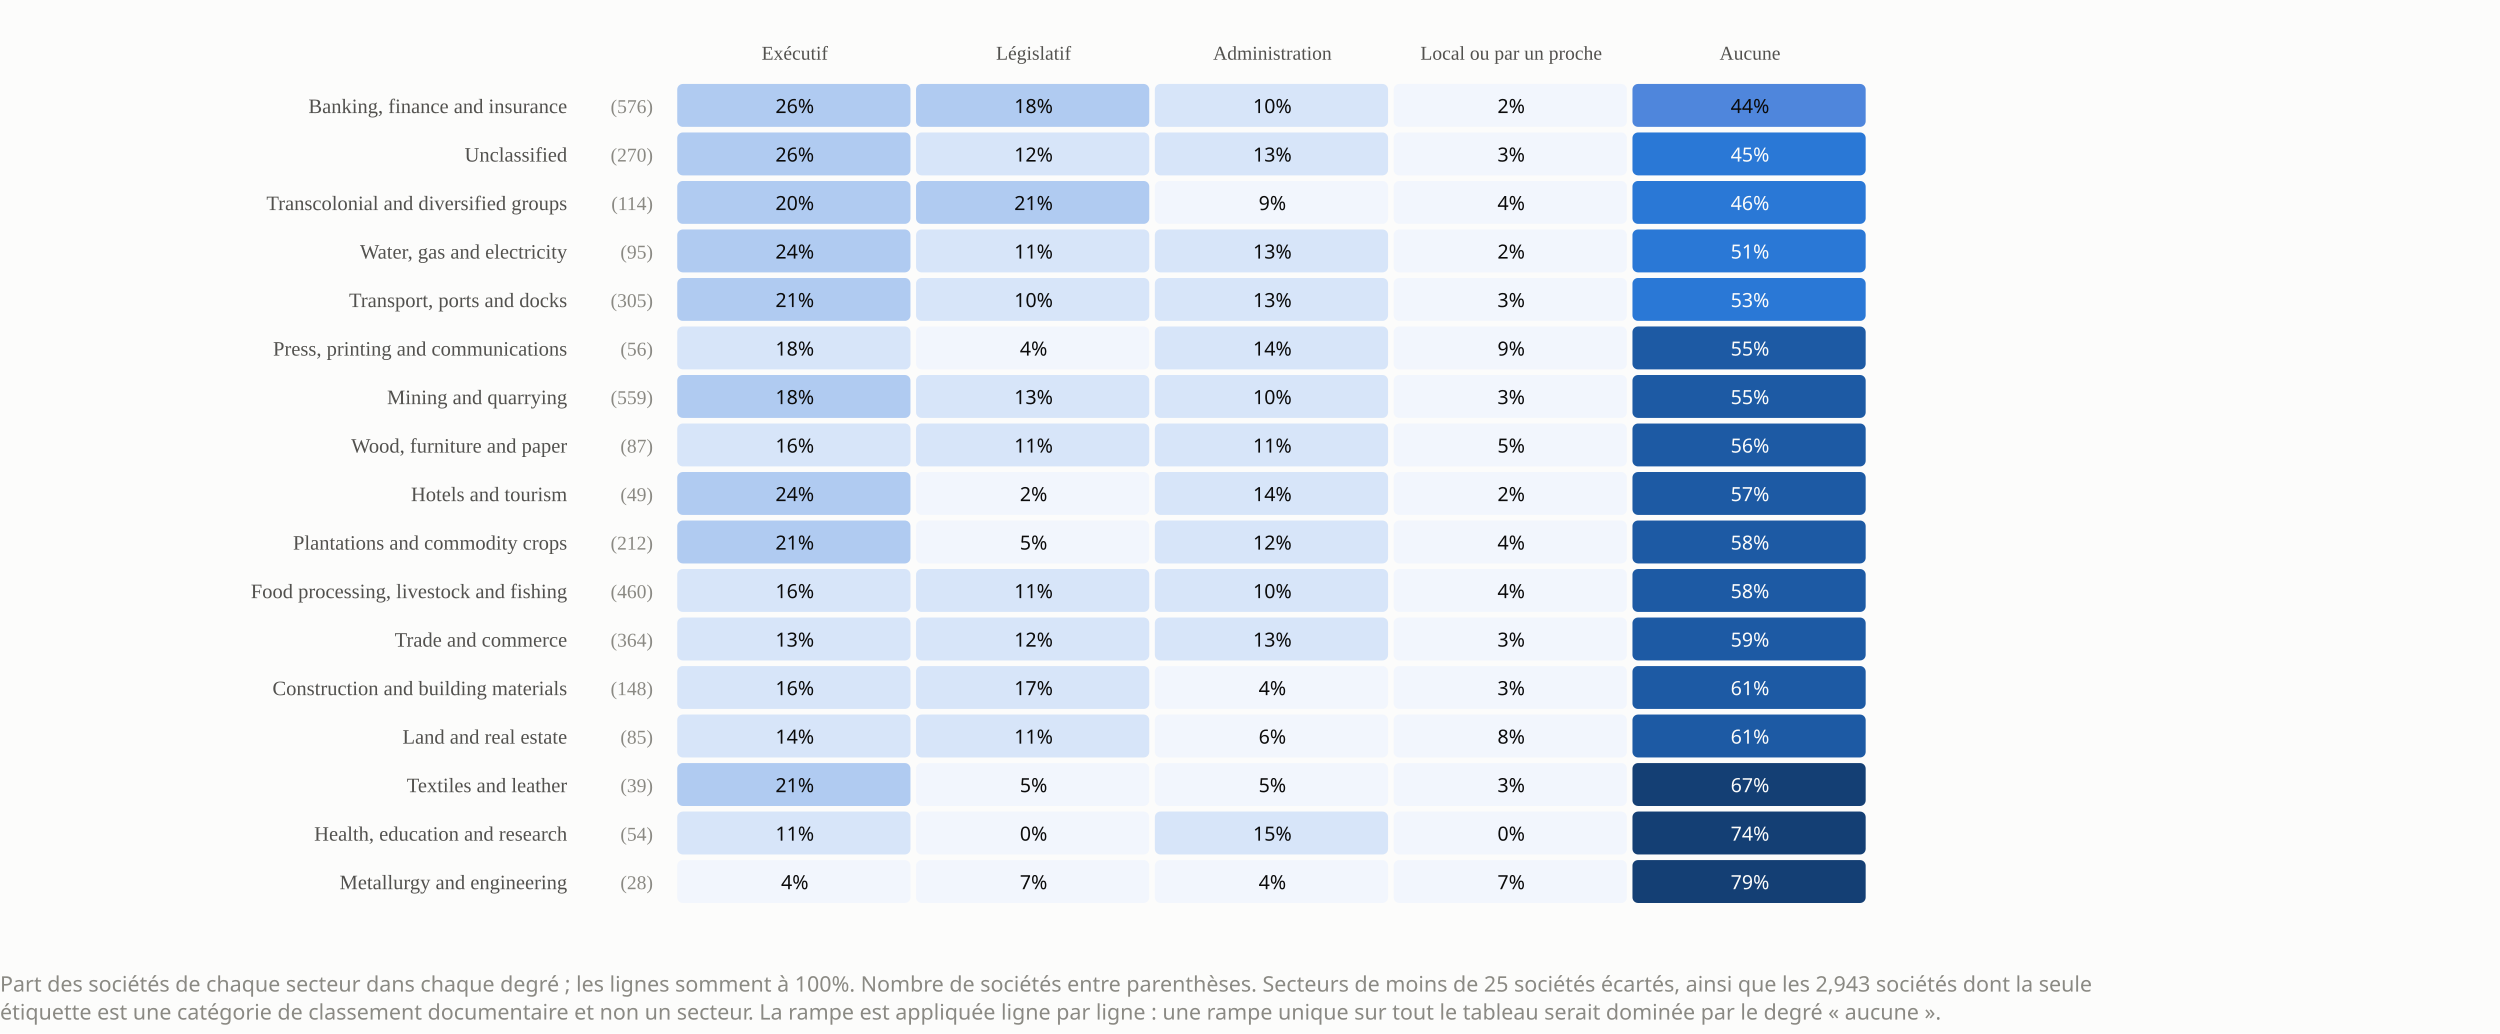
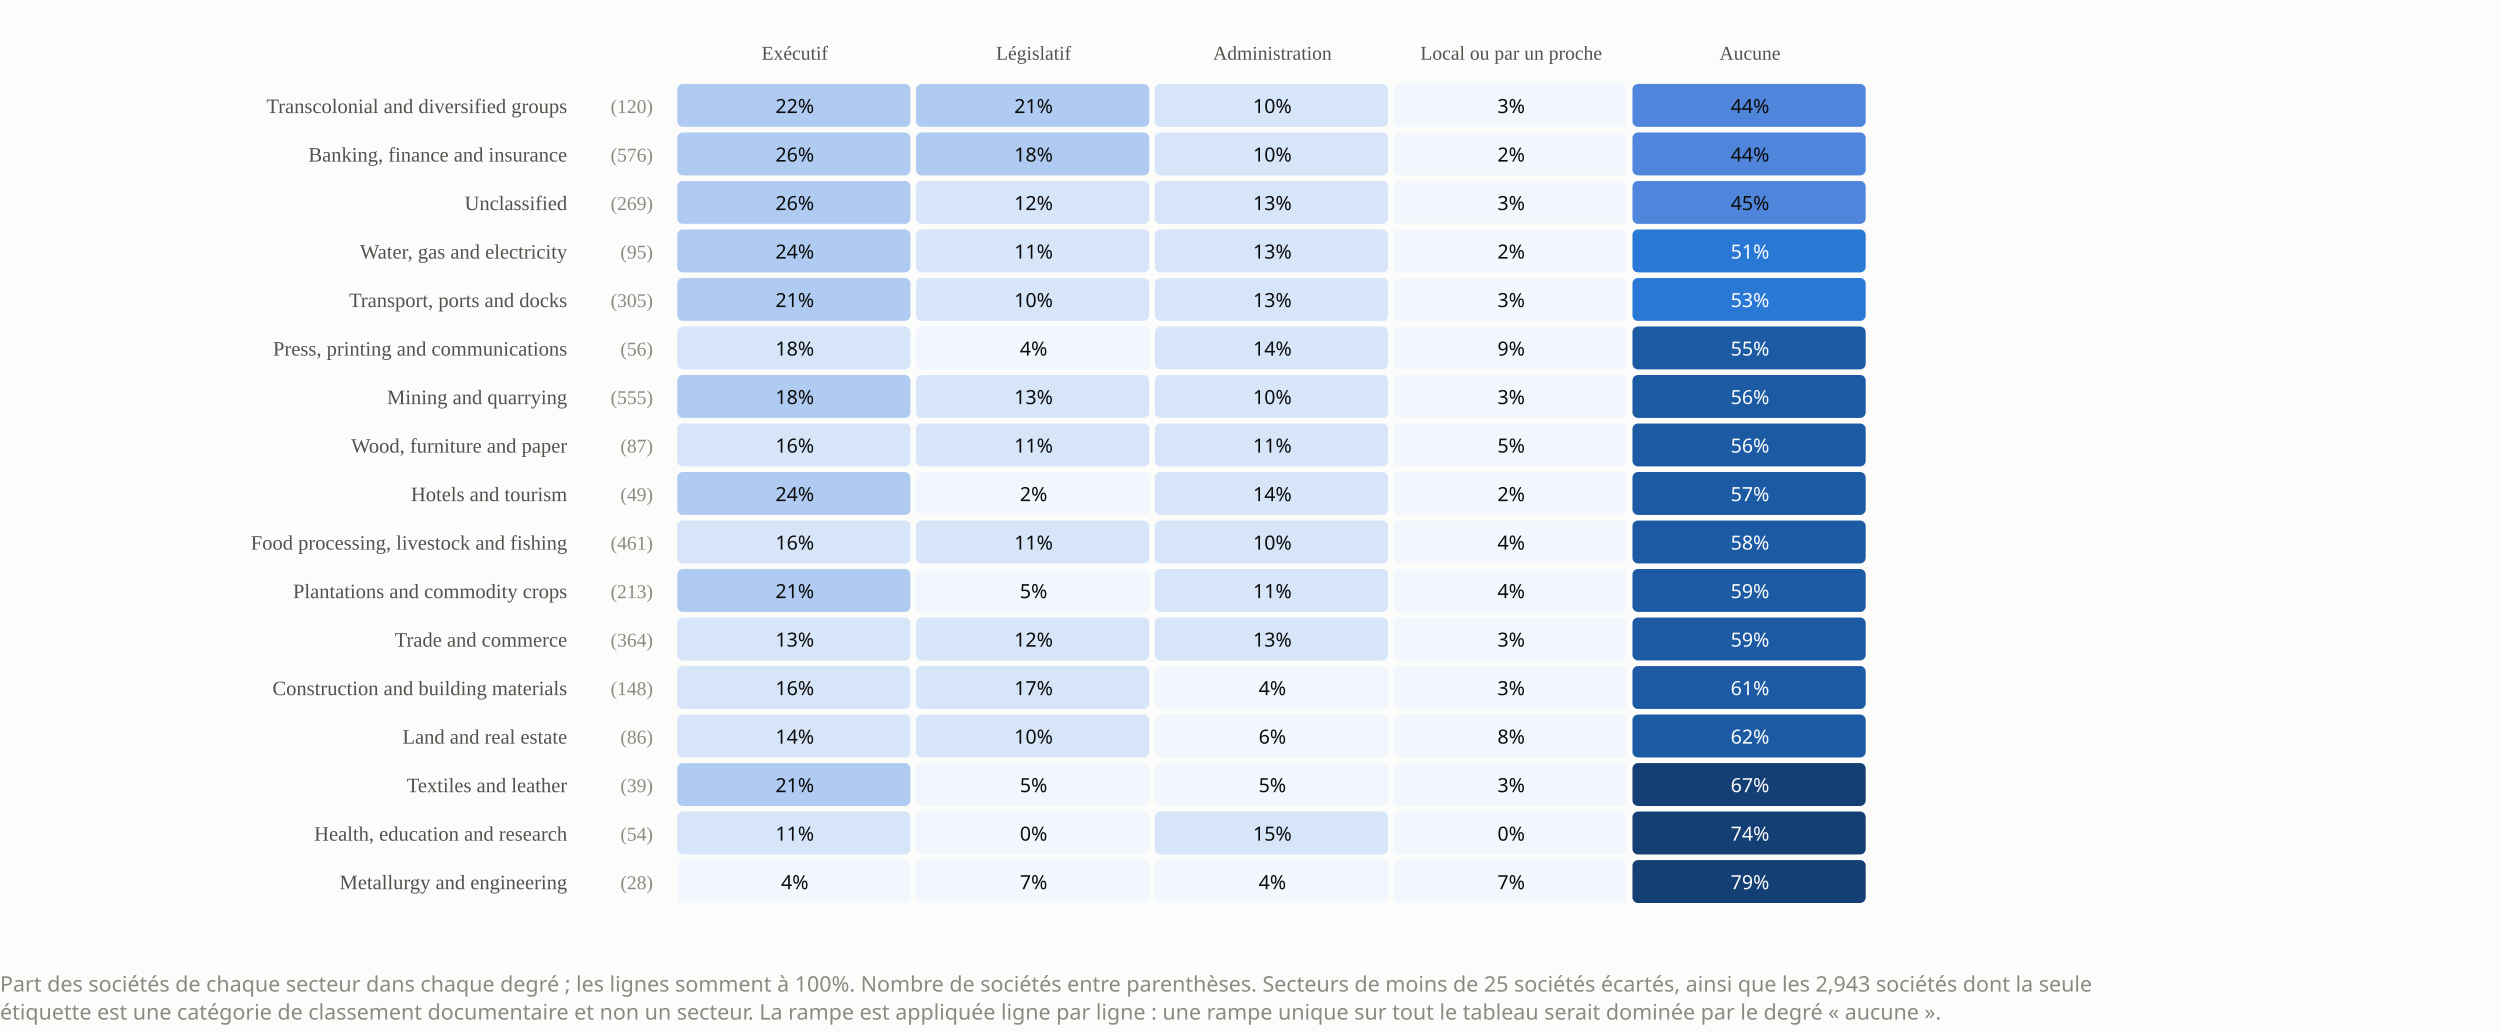
<svg xmlns="http://www.w3.org/2000/svg" viewBox="0 0 1340 554" width="1340" height="554" role="img" aria-label="fig. 45 — Connexion politique × secteur">
  <rect width="1340" height="554" fill="#fcfcfb" />
  <text x="426.0" y="32.0" text-anchor="middle" font-size="10.5" fill="#52514e">Exécutif</text>
  <text x="554.0" y="32.0" text-anchor="middle" font-size="10.5" fill="#52514e">Législatif</text>
  <text x="682.0" y="32.0" text-anchor="middle" font-size="10.5" fill="#52514e">Administration</text>
  <text x="810.0" y="32.0" text-anchor="middle" font-size="10.5" fill="#52514e">Local ou par un proche</text>
  <text x="938.0" y="32.0" text-anchor="middle" font-size="10.5" fill="#52514e">Aucune</text>
-   <text x="304.0" y="60.6" text-anchor="end" font-size="11.0" fill="#52514e">Banking, finance and insurance</text>
-   <text x="350.0" y="60.6" text-anchor="end" font-size="10.5" fill="#8a8983">(576)</text>
+   <text x="304.0" y="60.6" text-anchor="end" font-size="11.0" fill="#52514e">Transcolonial and diversified groups</text>
+   <text x="350.0" y="60.6" text-anchor="end" font-size="10.5" fill="#8a8983">(120)</text>
  <g class="mk">
    <rect x="363.0" y="45.0" width="125.0" height="23.0" rx="3" fill="#b0cbf1" />
  </g>
-   <text x="426.0" y="60.6" text-anchor="middle" font-size="10.5" font-family="ui-sans-serif,system-ui,sans-serif" fill="#0b0b0b">26%</text>
+   <text x="426.0" y="60.6" text-anchor="middle" font-size="10.5" font-family="ui-sans-serif,system-ui,sans-serif" fill="#0b0b0b">22%</text>
  <g class="mk">
    <rect x="491.0" y="45.0" width="125.0" height="23.0" rx="3" fill="#b0cbf1" />
  </g>
-   <text x="554.0" y="60.6" text-anchor="middle" font-size="10.5" font-family="ui-sans-serif,system-ui,sans-serif" fill="#0b0b0b">18%</text>
+   <text x="554.0" y="60.6" text-anchor="middle" font-size="10.5" font-family="ui-sans-serif,system-ui,sans-serif" fill="#0b0b0b">21%</text>
  <g class="mk">
    <rect x="619.0" y="45.0" width="125.0" height="23.0" rx="3" fill="#d7e5f9" />
  </g>
  <text x="682.0" y="60.6" text-anchor="middle" font-size="10.5" font-family="ui-sans-serif,system-ui,sans-serif" fill="#0b0b0b">10%</text>
  <g class="mk">
    <rect x="747.0" y="45.0" width="125.0" height="23.0" rx="3" fill="#f2f6fd" />
  </g>
-   <text x="810.0" y="60.6" text-anchor="middle" font-size="10.5" font-family="ui-sans-serif,system-ui,sans-serif" fill="#0b0b0b">2%</text>
+   <text x="810.0" y="60.6" text-anchor="middle" font-size="10.5" font-family="ui-sans-serif,system-ui,sans-serif" fill="#0b0b0b">3%</text>
  <g class="mk">
    <rect x="875.0" y="45.0" width="125.0" height="23.0" rx="3" fill="#4f86dc" />
  </g>
  <text x="938.0" y="60.6" text-anchor="middle" font-size="10.5" font-family="ui-sans-serif,system-ui,sans-serif" fill="#0b0b0b">44%</text>
-   <text x="304.0" y="86.6" text-anchor="end" font-size="11.0" fill="#52514e">Unclassified</text>
-   <text x="350.0" y="86.6" text-anchor="end" font-size="10.5" fill="#8a8983">(270)</text>
+   <text x="304.0" y="86.6" text-anchor="end" font-size="11.0" fill="#52514e">Banking, finance and insurance</text>
+   <text x="350.0" y="86.6" text-anchor="end" font-size="10.5" fill="#8a8983">(576)</text>
  <g class="mk">
    <rect x="363.0" y="71.0" width="125.0" height="23.0" rx="3" fill="#b0cbf1" />
  </g>
  <text x="426.0" y="86.6" text-anchor="middle" font-size="10.5" font-family="ui-sans-serif,system-ui,sans-serif" fill="#0b0b0b">26%</text>
  <g class="mk">
-     <rect x="491.0" y="71.0" width="125.0" height="23.0" rx="3" fill="#d7e5f9" />
-   </g>
-   <text x="554.0" y="86.6" text-anchor="middle" font-size="10.5" font-family="ui-sans-serif,system-ui,sans-serif" fill="#0b0b0b">12%</text>
+     <rect x="491.0" y="71.0" width="125.0" height="23.0" rx="3" fill="#b0cbf1" />
+   </g>
+   <text x="554.0" y="86.6" text-anchor="middle" font-size="10.5" font-family="ui-sans-serif,system-ui,sans-serif" fill="#0b0b0b">18%</text>
  <g class="mk">
    <rect x="619.0" y="71.0" width="125.0" height="23.0" rx="3" fill="#d7e5f9" />
  </g>
-   <text x="682.0" y="86.6" text-anchor="middle" font-size="10.5" font-family="ui-sans-serif,system-ui,sans-serif" fill="#0b0b0b">13%</text>
+   <text x="682.0" y="86.6" text-anchor="middle" font-size="10.5" font-family="ui-sans-serif,system-ui,sans-serif" fill="#0b0b0b">10%</text>
  <g class="mk">
    <rect x="747.0" y="71.0" width="125.0" height="23.0" rx="3" fill="#f2f6fd" />
  </g>
-   <text x="810.0" y="86.6" text-anchor="middle" font-size="10.5" font-family="ui-sans-serif,system-ui,sans-serif" fill="#0b0b0b">3%</text>
-   <g class="mk">
-     <rect x="875.0" y="71.0" width="125.0" height="23.0" rx="3" fill="#2a78d6" />
-   </g>
-   <text x="938.0" y="86.6" text-anchor="middle" font-size="10.5" font-family="ui-sans-serif,system-ui,sans-serif" fill="#fcfcfb">45%</text>
-   <text x="304.0" y="112.6" text-anchor="end" font-size="11.0" fill="#52514e">Transcolonial and diversified groups</text>
-   <text x="350.0" y="112.6" text-anchor="end" font-size="10.5" fill="#8a8983">(114)</text>
+   <text x="810.0" y="86.6" text-anchor="middle" font-size="10.5" font-family="ui-sans-serif,system-ui,sans-serif" fill="#0b0b0b">2%</text>
+   <g class="mk">
+     <rect x="875.0" y="71.0" width="125.0" height="23.0" rx="3" fill="#4f86dc" />
+   </g>
+   <text x="938.0" y="86.6" text-anchor="middle" font-size="10.5" font-family="ui-sans-serif,system-ui,sans-serif" fill="#0b0b0b">44%</text>
+   <text x="304.0" y="112.6" text-anchor="end" font-size="11.0" fill="#52514e">Unclassified</text>
+   <text x="350.0" y="112.6" text-anchor="end" font-size="10.5" fill="#8a8983">(269)</text>
  <g class="mk">
    <rect x="363.0" y="97.0" width="125.0" height="23.0" rx="3" fill="#b0cbf1" />
  </g>
-   <text x="426.0" y="112.6" text-anchor="middle" font-size="10.5" font-family="ui-sans-serif,system-ui,sans-serif" fill="#0b0b0b">20%</text>
-   <g class="mk">
-     <rect x="491.0" y="97.0" width="125.0" height="23.0" rx="3" fill="#b0cbf1" />
-   </g>
-   <text x="554.0" y="112.6" text-anchor="middle" font-size="10.5" font-family="ui-sans-serif,system-ui,sans-serif" fill="#0b0b0b">21%</text>
-   <g class="mk">
-     <rect x="619.0" y="97.0" width="125.0" height="23.0" rx="3" fill="#f2f6fd" />
-   </g>
-   <text x="682.0" y="112.6" text-anchor="middle" font-size="10.5" font-family="ui-sans-serif,system-ui,sans-serif" fill="#0b0b0b">9%</text>
+   <text x="426.0" y="112.6" text-anchor="middle" font-size="10.5" font-family="ui-sans-serif,system-ui,sans-serif" fill="#0b0b0b">26%</text>
+   <g class="mk">
+     <rect x="491.0" y="97.0" width="125.0" height="23.0" rx="3" fill="#d7e5f9" />
+   </g>
+   <text x="554.0" y="112.6" text-anchor="middle" font-size="10.5" font-family="ui-sans-serif,system-ui,sans-serif" fill="#0b0b0b">12%</text>
+   <g class="mk">
+     <rect x="619.0" y="97.0" width="125.0" height="23.0" rx="3" fill="#d7e5f9" />
+   </g>
+   <text x="682.0" y="112.6" text-anchor="middle" font-size="10.5" font-family="ui-sans-serif,system-ui,sans-serif" fill="#0b0b0b">13%</text>
  <g class="mk">
    <rect x="747.0" y="97.0" width="125.0" height="23.0" rx="3" fill="#f2f6fd" />
  </g>
-   <text x="810.0" y="112.6" text-anchor="middle" font-size="10.5" font-family="ui-sans-serif,system-ui,sans-serif" fill="#0b0b0b">4%</text>
-   <g class="mk">
-     <rect x="875.0" y="97.0" width="125.0" height="23.0" rx="3" fill="#2a78d6" />
-   </g>
-   <text x="938.0" y="112.6" text-anchor="middle" font-size="10.5" font-family="ui-sans-serif,system-ui,sans-serif" fill="#fcfcfb">46%</text>
+   <text x="810.0" y="112.6" text-anchor="middle" font-size="10.5" font-family="ui-sans-serif,system-ui,sans-serif" fill="#0b0b0b">3%</text>
+   <g class="mk">
+     <rect x="875.0" y="97.0" width="125.0" height="23.0" rx="3" fill="#4f86dc" />
+   </g>
+   <text x="938.0" y="112.6" text-anchor="middle" font-size="10.5" font-family="ui-sans-serif,system-ui,sans-serif" fill="#0b0b0b">45%</text>
  <text x="304.0" y="138.6" text-anchor="end" font-size="11.0" fill="#52514e">Water, gas and electricity</text>
  <text x="350.0" y="138.6" text-anchor="end" font-size="10.5" fill="#8a8983">(95)</text>
  <g class="mk">
    <rect x="363.0" y="123.0" width="125.0" height="23.0" rx="3" fill="#b0cbf1" />
  </g>
  <text x="426.0" y="138.6" text-anchor="middle" font-size="10.5" font-family="ui-sans-serif,system-ui,sans-serif" fill="#0b0b0b">24%</text>
  <g class="mk">
    <rect x="491.0" y="123.0" width="125.0" height="23.0" rx="3" fill="#d7e5f9" />
  </g>
  <text x="554.0" y="138.6" text-anchor="middle" font-size="10.5" font-family="ui-sans-serif,system-ui,sans-serif" fill="#0b0b0b">11%</text>
  <g class="mk">
    <rect x="619.0" y="123.0" width="125.0" height="23.0" rx="3" fill="#d7e5f9" />
  </g>
  <text x="682.0" y="138.6" text-anchor="middle" font-size="10.5" font-family="ui-sans-serif,system-ui,sans-serif" fill="#0b0b0b">13%</text>
  <g class="mk">
    <rect x="747.0" y="123.0" width="125.0" height="23.0" rx="3" fill="#f2f6fd" />
  </g>
  <text x="810.0" y="138.6" text-anchor="middle" font-size="10.5" font-family="ui-sans-serif,system-ui,sans-serif" fill="#0b0b0b">2%</text>
  <g class="mk">
    <rect x="875.0" y="123.0" width="125.0" height="23.0" rx="3" fill="#2a78d6" />
  </g>
  <text x="938.0" y="138.6" text-anchor="middle" font-size="10.5" font-family="ui-sans-serif,system-ui,sans-serif" fill="#fcfcfb">51%</text>
  <text x="304.0" y="164.6" text-anchor="end" font-size="11.0" fill="#52514e">Transport, ports and docks</text>
  <text x="350.0" y="164.6" text-anchor="end" font-size="10.5" fill="#8a8983">(305)</text>
  <g class="mk">
    <rect x="363.0" y="149.0" width="125.0" height="23.0" rx="3" fill="#b0cbf1" />
  </g>
  <text x="426.0" y="164.6" text-anchor="middle" font-size="10.5" font-family="ui-sans-serif,system-ui,sans-serif" fill="#0b0b0b">21%</text>
  <g class="mk">
    <rect x="491.0" y="149.0" width="125.0" height="23.0" rx="3" fill="#d7e5f9" />
  </g>
  <text x="554.0" y="164.6" text-anchor="middle" font-size="10.5" font-family="ui-sans-serif,system-ui,sans-serif" fill="#0b0b0b">10%</text>
  <g class="mk">
    <rect x="619.0" y="149.0" width="125.0" height="23.0" rx="3" fill="#d7e5f9" />
  </g>
  <text x="682.0" y="164.6" text-anchor="middle" font-size="10.5" font-family="ui-sans-serif,system-ui,sans-serif" fill="#0b0b0b">13%</text>
  <g class="mk">
    <rect x="747.0" y="149.0" width="125.0" height="23.0" rx="3" fill="#f2f6fd" />
  </g>
  <text x="810.0" y="164.6" text-anchor="middle" font-size="10.5" font-family="ui-sans-serif,system-ui,sans-serif" fill="#0b0b0b">3%</text>
  <g class="mk">
    <rect x="875.0" y="149.0" width="125.0" height="23.0" rx="3" fill="#2a78d6" />
  </g>
  <text x="938.0" y="164.6" text-anchor="middle" font-size="10.5" font-family="ui-sans-serif,system-ui,sans-serif" fill="#fcfcfb">53%</text>
  <text x="304.0" y="190.6" text-anchor="end" font-size="11.0" fill="#52514e">Press, printing and communications</text>
  <text x="350.0" y="190.6" text-anchor="end" font-size="10.5" fill="#8a8983">(56)</text>
  <g class="mk">
    <rect x="363.0" y="175.0" width="125.0" height="23.0" rx="3" fill="#d7e5f9" />
  </g>
  <text x="426.0" y="190.6" text-anchor="middle" font-size="10.5" font-family="ui-sans-serif,system-ui,sans-serif" fill="#0b0b0b">18%</text>
  <g class="mk">
    <rect x="491.0" y="175.0" width="125.0" height="23.0" rx="3" fill="#f2f6fd" />
  </g>
  <text x="554.0" y="190.6" text-anchor="middle" font-size="10.5" font-family="ui-sans-serif,system-ui,sans-serif" fill="#0b0b0b">4%</text>
  <g class="mk">
    <rect x="619.0" y="175.0" width="125.0" height="23.0" rx="3" fill="#d7e5f9" />
  </g>
  <text x="682.0" y="190.6" text-anchor="middle" font-size="10.5" font-family="ui-sans-serif,system-ui,sans-serif" fill="#0b0b0b">14%</text>
  <g class="mk">
    <rect x="747.0" y="175.0" width="125.0" height="23.0" rx="3" fill="#f2f6fd" />
  </g>
  <text x="810.0" y="190.6" text-anchor="middle" font-size="10.5" font-family="ui-sans-serif,system-ui,sans-serif" fill="#0b0b0b">9%</text>
  <g class="mk">
    <rect x="875.0" y="175.0" width="125.0" height="23.0" rx="3" fill="#1d5aa4" />
  </g>
  <text x="938.0" y="190.6" text-anchor="middle" font-size="10.5" font-family="ui-sans-serif,system-ui,sans-serif" fill="#fcfcfb">55%</text>
  <text x="304.0" y="216.6" text-anchor="end" font-size="11.0" fill="#52514e">Mining and quarrying</text>
-   <text x="350.0" y="216.6" text-anchor="end" font-size="10.5" fill="#8a8983">(559)</text>
+   <text x="350.0" y="216.6" text-anchor="end" font-size="10.5" fill="#8a8983">(555)</text>
  <g class="mk">
    <rect x="363.0" y="201.0" width="125.0" height="23.0" rx="3" fill="#b0cbf1" />
  </g>
  <text x="426.0" y="216.6" text-anchor="middle" font-size="10.5" font-family="ui-sans-serif,system-ui,sans-serif" fill="#0b0b0b">18%</text>
  <g class="mk">
    <rect x="491.0" y="201.0" width="125.0" height="23.0" rx="3" fill="#d7e5f9" />
  </g>
  <text x="554.0" y="216.6" text-anchor="middle" font-size="10.5" font-family="ui-sans-serif,system-ui,sans-serif" fill="#0b0b0b">13%</text>
  <g class="mk">
    <rect x="619.0" y="201.0" width="125.0" height="23.0" rx="3" fill="#d7e5f9" />
  </g>
  <text x="682.0" y="216.6" text-anchor="middle" font-size="10.5" font-family="ui-sans-serif,system-ui,sans-serif" fill="#0b0b0b">10%</text>
  <g class="mk">
    <rect x="747.0" y="201.0" width="125.0" height="23.0" rx="3" fill="#f2f6fd" />
  </g>
  <text x="810.0" y="216.6" text-anchor="middle" font-size="10.5" font-family="ui-sans-serif,system-ui,sans-serif" fill="#0b0b0b">3%</text>
  <g class="mk">
    <rect x="875.0" y="201.0" width="125.0" height="23.0" rx="3" fill="#1d5aa4" />
  </g>
-   <text x="938.0" y="216.6" text-anchor="middle" font-size="10.5" font-family="ui-sans-serif,system-ui,sans-serif" fill="#fcfcfb">55%</text>
+   <text x="938.0" y="216.6" text-anchor="middle" font-size="10.5" font-family="ui-sans-serif,system-ui,sans-serif" fill="#fcfcfb">56%</text>
  <text x="304.0" y="242.6" text-anchor="end" font-size="11.0" fill="#52514e">Wood, furniture and paper</text>
  <text x="350.0" y="242.6" text-anchor="end" font-size="10.5" fill="#8a8983">(87)</text>
  <g class="mk">
    <rect x="363.0" y="227.0" width="125.0" height="23.0" rx="3" fill="#d7e5f9" />
  </g>
  <text x="426.0" y="242.6" text-anchor="middle" font-size="10.5" font-family="ui-sans-serif,system-ui,sans-serif" fill="#0b0b0b">16%</text>
  <g class="mk">
    <rect x="491.0" y="227.0" width="125.0" height="23.0" rx="3" fill="#d7e5f9" />
  </g>
  <text x="554.0" y="242.6" text-anchor="middle" font-size="10.5" font-family="ui-sans-serif,system-ui,sans-serif" fill="#0b0b0b">11%</text>
  <g class="mk">
    <rect x="619.0" y="227.0" width="125.0" height="23.0" rx="3" fill="#d7e5f9" />
  </g>
  <text x="682.0" y="242.6" text-anchor="middle" font-size="10.5" font-family="ui-sans-serif,system-ui,sans-serif" fill="#0b0b0b">11%</text>
  <g class="mk">
    <rect x="747.0" y="227.0" width="125.0" height="23.0" rx="3" fill="#f2f6fd" />
  </g>
  <text x="810.0" y="242.6" text-anchor="middle" font-size="10.5" font-family="ui-sans-serif,system-ui,sans-serif" fill="#0b0b0b">5%</text>
  <g class="mk">
    <rect x="875.0" y="227.0" width="125.0" height="23.0" rx="3" fill="#1d5aa4" />
  </g>
  <text x="938.0" y="242.6" text-anchor="middle" font-size="10.5" font-family="ui-sans-serif,system-ui,sans-serif" fill="#fcfcfb">56%</text>
  <text x="304.0" y="268.6" text-anchor="end" font-size="11.0" fill="#52514e">Hotels and tourism</text>
  <text x="350.0" y="268.6" text-anchor="end" font-size="10.5" fill="#8a8983">(49)</text>
  <g class="mk">
    <rect x="363.0" y="253.0" width="125.0" height="23.0" rx="3" fill="#b0cbf1" />
  </g>
  <text x="426.0" y="268.6" text-anchor="middle" font-size="10.5" font-family="ui-sans-serif,system-ui,sans-serif" fill="#0b0b0b">24%</text>
  <g class="mk">
    <rect x="491.0" y="253.0" width="125.0" height="23.0" rx="3" fill="#f2f6fd" />
  </g>
  <text x="554.0" y="268.6" text-anchor="middle" font-size="10.5" font-family="ui-sans-serif,system-ui,sans-serif" fill="#0b0b0b">2%</text>
  <g class="mk">
    <rect x="619.0" y="253.0" width="125.0" height="23.0" rx="3" fill="#d7e5f9" />
  </g>
  <text x="682.0" y="268.6" text-anchor="middle" font-size="10.5" font-family="ui-sans-serif,system-ui,sans-serif" fill="#0b0b0b">14%</text>
  <g class="mk">
    <rect x="747.0" y="253.0" width="125.0" height="23.0" rx="3" fill="#f2f6fd" />
  </g>
  <text x="810.0" y="268.6" text-anchor="middle" font-size="10.5" font-family="ui-sans-serif,system-ui,sans-serif" fill="#0b0b0b">2%</text>
  <g class="mk">
    <rect x="875.0" y="253.0" width="125.0" height="23.0" rx="3" fill="#1d5aa4" />
  </g>
  <text x="938.0" y="268.6" text-anchor="middle" font-size="10.5" font-family="ui-sans-serif,system-ui,sans-serif" fill="#fcfcfb">57%</text>
-   <text x="304.0" y="294.6" text-anchor="end" font-size="11.0" fill="#52514e">Plantations and commodity crops</text>
-   <text x="350.0" y="294.6" text-anchor="end" font-size="10.5" fill="#8a8983">(212)</text>
-   <g class="mk">
-     <rect x="363.0" y="279.0" width="125.0" height="23.0" rx="3" fill="#b0cbf1" />
-   </g>
-   <text x="426.0" y="294.6" text-anchor="middle" font-size="10.5" font-family="ui-sans-serif,system-ui,sans-serif" fill="#0b0b0b">21%</text>
-   <g class="mk">
-     <rect x="491.0" y="279.0" width="125.0" height="23.0" rx="3" fill="#f2f6fd" />
-   </g>
-   <text x="554.0" y="294.6" text-anchor="middle" font-size="10.5" font-family="ui-sans-serif,system-ui,sans-serif" fill="#0b0b0b">5%</text>
+   <text x="304.0" y="294.6" text-anchor="end" font-size="11.0" fill="#52514e">Food processing, livestock and fishing</text>
+   <text x="350.0" y="294.6" text-anchor="end" font-size="10.5" fill="#8a8983">(461)</text>
+   <g class="mk">
+     <rect x="363.0" y="279.0" width="125.0" height="23.0" rx="3" fill="#d7e5f9" />
+   </g>
+   <text x="426.0" y="294.6" text-anchor="middle" font-size="10.5" font-family="ui-sans-serif,system-ui,sans-serif" fill="#0b0b0b">16%</text>
+   <g class="mk">
+     <rect x="491.0" y="279.0" width="125.0" height="23.0" rx="3" fill="#d7e5f9" />
+   </g>
+   <text x="554.0" y="294.6" text-anchor="middle" font-size="10.5" font-family="ui-sans-serif,system-ui,sans-serif" fill="#0b0b0b">11%</text>
  <g class="mk">
    <rect x="619.0" y="279.0" width="125.0" height="23.0" rx="3" fill="#d7e5f9" />
  </g>
-   <text x="682.0" y="294.6" text-anchor="middle" font-size="10.5" font-family="ui-sans-serif,system-ui,sans-serif" fill="#0b0b0b">12%</text>
+   <text x="682.0" y="294.6" text-anchor="middle" font-size="10.5" font-family="ui-sans-serif,system-ui,sans-serif" fill="#0b0b0b">10%</text>
  <g class="mk">
    <rect x="747.0" y="279.0" width="125.0" height="23.0" rx="3" fill="#f2f6fd" />
  </g>
  <text x="810.0" y="294.6" text-anchor="middle" font-size="10.5" font-family="ui-sans-serif,system-ui,sans-serif" fill="#0b0b0b">4%</text>
  <g class="mk">
    <rect x="875.0" y="279.0" width="125.0" height="23.0" rx="3" fill="#1d5aa4" />
  </g>
  <text x="938.0" y="294.6" text-anchor="middle" font-size="10.5" font-family="ui-sans-serif,system-ui,sans-serif" fill="#fcfcfb">58%</text>
-   <text x="304.0" y="320.6" text-anchor="end" font-size="11.0" fill="#52514e">Food processing, livestock and fishing</text>
-   <text x="350.0" y="320.6" text-anchor="end" font-size="10.5" fill="#8a8983">(460)</text>
-   <g class="mk">
-     <rect x="363.0" y="305.0" width="125.0" height="23.0" rx="3" fill="#d7e5f9" />
-   </g>
-   <text x="426.0" y="320.6" text-anchor="middle" font-size="10.5" font-family="ui-sans-serif,system-ui,sans-serif" fill="#0b0b0b">16%</text>
-   <g class="mk">
-     <rect x="491.0" y="305.0" width="125.0" height="23.0" rx="3" fill="#d7e5f9" />
-   </g>
-   <text x="554.0" y="320.6" text-anchor="middle" font-size="10.5" font-family="ui-sans-serif,system-ui,sans-serif" fill="#0b0b0b">11%</text>
+   <text x="304.0" y="320.6" text-anchor="end" font-size="11.0" fill="#52514e">Plantations and commodity crops</text>
+   <text x="350.0" y="320.6" text-anchor="end" font-size="10.5" fill="#8a8983">(213)</text>
+   <g class="mk">
+     <rect x="363.0" y="305.0" width="125.0" height="23.0" rx="3" fill="#b0cbf1" />
+   </g>
+   <text x="426.0" y="320.6" text-anchor="middle" font-size="10.5" font-family="ui-sans-serif,system-ui,sans-serif" fill="#0b0b0b">21%</text>
+   <g class="mk">
+     <rect x="491.0" y="305.0" width="125.0" height="23.0" rx="3" fill="#f2f6fd" />
+   </g>
+   <text x="554.0" y="320.6" text-anchor="middle" font-size="10.5" font-family="ui-sans-serif,system-ui,sans-serif" fill="#0b0b0b">5%</text>
  <g class="mk">
    <rect x="619.0" y="305.0" width="125.0" height="23.0" rx="3" fill="#d7e5f9" />
  </g>
-   <text x="682.0" y="320.6" text-anchor="middle" font-size="10.5" font-family="ui-sans-serif,system-ui,sans-serif" fill="#0b0b0b">10%</text>
+   <text x="682.0" y="320.6" text-anchor="middle" font-size="10.5" font-family="ui-sans-serif,system-ui,sans-serif" fill="#0b0b0b">11%</text>
  <g class="mk">
    <rect x="747.0" y="305.0" width="125.0" height="23.0" rx="3" fill="#f2f6fd" />
  </g>
  <text x="810.0" y="320.6" text-anchor="middle" font-size="10.5" font-family="ui-sans-serif,system-ui,sans-serif" fill="#0b0b0b">4%</text>
  <g class="mk">
    <rect x="875.0" y="305.0" width="125.0" height="23.0" rx="3" fill="#1d5aa4" />
  </g>
-   <text x="938.0" y="320.6" text-anchor="middle" font-size="10.5" font-family="ui-sans-serif,system-ui,sans-serif" fill="#fcfcfb">58%</text>
+   <text x="938.0" y="320.6" text-anchor="middle" font-size="10.5" font-family="ui-sans-serif,system-ui,sans-serif" fill="#fcfcfb">59%</text>
  <text x="304.0" y="346.6" text-anchor="end" font-size="11.0" fill="#52514e">Trade and commerce</text>
  <text x="350.0" y="346.6" text-anchor="end" font-size="10.5" fill="#8a8983">(364)</text>
  <g class="mk">
    <rect x="363.0" y="331.0" width="125.0" height="23.0" rx="3" fill="#d7e5f9" />
  </g>
  <text x="426.0" y="346.6" text-anchor="middle" font-size="10.5" font-family="ui-sans-serif,system-ui,sans-serif" fill="#0b0b0b">13%</text>
  <g class="mk">
    <rect x="491.0" y="331.0" width="125.0" height="23.0" rx="3" fill="#d7e5f9" />
  </g>
  <text x="554.0" y="346.6" text-anchor="middle" font-size="10.5" font-family="ui-sans-serif,system-ui,sans-serif" fill="#0b0b0b">12%</text>
  <g class="mk">
    <rect x="619.0" y="331.0" width="125.0" height="23.0" rx="3" fill="#d7e5f9" />
  </g>
  <text x="682.0" y="346.6" text-anchor="middle" font-size="10.5" font-family="ui-sans-serif,system-ui,sans-serif" fill="#0b0b0b">13%</text>
  <g class="mk">
    <rect x="747.0" y="331.0" width="125.0" height="23.0" rx="3" fill="#f2f6fd" />
  </g>
  <text x="810.0" y="346.6" text-anchor="middle" font-size="10.5" font-family="ui-sans-serif,system-ui,sans-serif" fill="#0b0b0b">3%</text>
  <g class="mk">
    <rect x="875.0" y="331.0" width="125.0" height="23.0" rx="3" fill="#1d5aa4" />
  </g>
  <text x="938.0" y="346.6" text-anchor="middle" font-size="10.5" font-family="ui-sans-serif,system-ui,sans-serif" fill="#fcfcfb">59%</text>
  <text x="304.0" y="372.6" text-anchor="end" font-size="11.0" fill="#52514e">Construction and building materials</text>
  <text x="350.0" y="372.6" text-anchor="end" font-size="10.5" fill="#8a8983">(148)</text>
  <g class="mk">
    <rect x="363.0" y="357.0" width="125.0" height="23.0" rx="3" fill="#d7e5f9" />
  </g>
  <text x="426.0" y="372.6" text-anchor="middle" font-size="10.5" font-family="ui-sans-serif,system-ui,sans-serif" fill="#0b0b0b">16%</text>
  <g class="mk">
    <rect x="491.0" y="357.0" width="125.0" height="23.0" rx="3" fill="#d7e5f9" />
  </g>
  <text x="554.0" y="372.6" text-anchor="middle" font-size="10.5" font-family="ui-sans-serif,system-ui,sans-serif" fill="#0b0b0b">17%</text>
  <g class="mk">
    <rect x="619.0" y="357.0" width="125.0" height="23.0" rx="3" fill="#f2f6fd" />
  </g>
  <text x="682.0" y="372.6" text-anchor="middle" font-size="10.5" font-family="ui-sans-serif,system-ui,sans-serif" fill="#0b0b0b">4%</text>
  <g class="mk">
    <rect x="747.0" y="357.0" width="125.0" height="23.0" rx="3" fill="#f2f6fd" />
  </g>
  <text x="810.0" y="372.6" text-anchor="middle" font-size="10.5" font-family="ui-sans-serif,system-ui,sans-serif" fill="#0b0b0b">3%</text>
  <g class="mk">
    <rect x="875.0" y="357.0" width="125.0" height="23.0" rx="3" fill="#1d5aa4" />
  </g>
  <text x="938.0" y="372.6" text-anchor="middle" font-size="10.5" font-family="ui-sans-serif,system-ui,sans-serif" fill="#fcfcfb">61%</text>
  <text x="304.0" y="398.6" text-anchor="end" font-size="11.0" fill="#52514e">Land and real estate</text>
-   <text x="350.0" y="398.6" text-anchor="end" font-size="10.5" fill="#8a8983">(85)</text>
+   <text x="350.0" y="398.6" text-anchor="end" font-size="10.5" fill="#8a8983">(86)</text>
  <g class="mk">
    <rect x="363.0" y="383.0" width="125.0" height="23.0" rx="3" fill="#d7e5f9" />
  </g>
  <text x="426.0" y="398.6" text-anchor="middle" font-size="10.5" font-family="ui-sans-serif,system-ui,sans-serif" fill="#0b0b0b">14%</text>
  <g class="mk">
    <rect x="491.0" y="383.0" width="125.0" height="23.0" rx="3" fill="#d7e5f9" />
  </g>
-   <text x="554.0" y="398.6" text-anchor="middle" font-size="10.5" font-family="ui-sans-serif,system-ui,sans-serif" fill="#0b0b0b">11%</text>
+   <text x="554.0" y="398.6" text-anchor="middle" font-size="10.5" font-family="ui-sans-serif,system-ui,sans-serif" fill="#0b0b0b">10%</text>
  <g class="mk">
    <rect x="619.0" y="383.0" width="125.0" height="23.0" rx="3" fill="#f2f6fd" />
  </g>
  <text x="682.0" y="398.6" text-anchor="middle" font-size="10.5" font-family="ui-sans-serif,system-ui,sans-serif" fill="#0b0b0b">6%</text>
  <g class="mk">
    <rect x="747.0" y="383.0" width="125.0" height="23.0" rx="3" fill="#f2f6fd" />
  </g>
  <text x="810.0" y="398.6" text-anchor="middle" font-size="10.5" font-family="ui-sans-serif,system-ui,sans-serif" fill="#0b0b0b">8%</text>
  <g class="mk">
    <rect x="875.0" y="383.0" width="125.0" height="23.0" rx="3" fill="#1d5aa4" />
  </g>
-   <text x="938.0" y="398.6" text-anchor="middle" font-size="10.5" font-family="ui-sans-serif,system-ui,sans-serif" fill="#fcfcfb">61%</text>
+   <text x="938.0" y="398.6" text-anchor="middle" font-size="10.5" font-family="ui-sans-serif,system-ui,sans-serif" fill="#fcfcfb">62%</text>
  <text x="304.0" y="424.6" text-anchor="end" font-size="11.0" fill="#52514e">Textiles and leather</text>
  <text x="350.0" y="424.6" text-anchor="end" font-size="10.5" fill="#8a8983">(39)</text>
  <g class="mk">
    <rect x="363.0" y="409.0" width="125.0" height="23.0" rx="3" fill="#b0cbf1" />
  </g>
  <text x="426.0" y="424.6" text-anchor="middle" font-size="10.5" font-family="ui-sans-serif,system-ui,sans-serif" fill="#0b0b0b">21%</text>
  <g class="mk">
    <rect x="491.0" y="409.0" width="125.0" height="23.0" rx="3" fill="#f2f6fd" />
  </g>
  <text x="554.0" y="424.6" text-anchor="middle" font-size="10.5" font-family="ui-sans-serif,system-ui,sans-serif" fill="#0b0b0b">5%</text>
  <g class="mk">
    <rect x="619.0" y="409.0" width="125.0" height="23.0" rx="3" fill="#f2f6fd" />
  </g>
  <text x="682.0" y="424.6" text-anchor="middle" font-size="10.5" font-family="ui-sans-serif,system-ui,sans-serif" fill="#0b0b0b">5%</text>
  <g class="mk">
    <rect x="747.0" y="409.0" width="125.0" height="23.0" rx="3" fill="#f2f6fd" />
  </g>
  <text x="810.0" y="424.6" text-anchor="middle" font-size="10.5" font-family="ui-sans-serif,system-ui,sans-serif" fill="#0b0b0b">3%</text>
  <g class="mk">
    <rect x="875.0" y="409.0" width="125.0" height="23.0" rx="3" fill="#143f74" />
  </g>
  <text x="938.0" y="424.6" text-anchor="middle" font-size="10.5" font-family="ui-sans-serif,system-ui,sans-serif" fill="#fcfcfb">67%</text>
  <text x="304.0" y="450.6" text-anchor="end" font-size="11.0" fill="#52514e">Health, education and research</text>
  <text x="350.0" y="450.6" text-anchor="end" font-size="10.5" fill="#8a8983">(54)</text>
  <g class="mk">
    <rect x="363.0" y="435.0" width="125.0" height="23.0" rx="3" fill="#d7e5f9" />
  </g>
  <text x="426.0" y="450.6" text-anchor="middle" font-size="10.5" font-family="ui-sans-serif,system-ui,sans-serif" fill="#0b0b0b">11%</text>
  <g class="mk">
    <rect x="491.0" y="435.0" width="125.0" height="23.0" rx="3" fill="#f2f6fd" />
  </g>
  <text x="554.0" y="450.6" text-anchor="middle" font-size="10.5" font-family="ui-sans-serif,system-ui,sans-serif" fill="#0b0b0b">0%</text>
  <g class="mk">
    <rect x="619.0" y="435.0" width="125.0" height="23.0" rx="3" fill="#d7e5f9" />
  </g>
  <text x="682.0" y="450.6" text-anchor="middle" font-size="10.5" font-family="ui-sans-serif,system-ui,sans-serif" fill="#0b0b0b">15%</text>
  <g class="mk">
    <rect x="747.0" y="435.0" width="125.0" height="23.0" rx="3" fill="#f2f6fd" />
  </g>
  <text x="810.0" y="450.6" text-anchor="middle" font-size="10.5" font-family="ui-sans-serif,system-ui,sans-serif" fill="#0b0b0b">0%</text>
  <g class="mk">
    <rect x="875.0" y="435.0" width="125.0" height="23.0" rx="3" fill="#143f74" />
  </g>
  <text x="938.0" y="450.6" text-anchor="middle" font-size="10.5" font-family="ui-sans-serif,system-ui,sans-serif" fill="#fcfcfb">74%</text>
  <text x="304.0" y="476.6" text-anchor="end" font-size="11.0" fill="#52514e">Metallurgy and engineering</text>
  <text x="350.0" y="476.6" text-anchor="end" font-size="10.5" fill="#8a8983">(28)</text>
  <g class="mk">
    <rect x="363.0" y="461.0" width="125.0" height="23.0" rx="3" fill="#f2f6fd" />
  </g>
  <text x="426.0" y="476.6" text-anchor="middle" font-size="10.5" font-family="ui-sans-serif,system-ui,sans-serif" fill="#0b0b0b">4%</text>
  <g class="mk">
    <rect x="491.0" y="461.0" width="125.0" height="23.0" rx="3" fill="#f2f6fd" />
  </g>
  <text x="554.0" y="476.6" text-anchor="middle" font-size="10.5" font-family="ui-sans-serif,system-ui,sans-serif" fill="#0b0b0b">7%</text>
  <g class="mk">
    <rect x="619.0" y="461.0" width="125.0" height="23.0" rx="3" fill="#f2f6fd" />
  </g>
  <text x="682.0" y="476.6" text-anchor="middle" font-size="10.5" font-family="ui-sans-serif,system-ui,sans-serif" fill="#0b0b0b">4%</text>
  <g class="mk">
    <rect x="747.0" y="461.0" width="125.0" height="23.0" rx="3" fill="#f2f6fd" />
  </g>
  <text x="810.0" y="476.6" text-anchor="middle" font-size="10.5" font-family="ui-sans-serif,system-ui,sans-serif" fill="#0b0b0b">7%</text>
  <g class="mk">
    <rect x="875.0" y="461.0" width="125.0" height="23.0" rx="3" fill="#143f74" />
  </g>
  <text x="938.0" y="476.6" text-anchor="middle" font-size="10.5" font-family="ui-sans-serif,system-ui,sans-serif" fill="#fcfcfb">79%</text>
  <g font-size="11.5" font-family="ui-sans-serif,system-ui,sans-serif" fill="#8a8983">
    <text x="0" y="531.5">Part des sociétés de chaque secteur dans chaque degré ; les lignes somment à 100%. Nombre de sociétés entre parenthèses. Secteurs de moins de 25 sociétés écartés, ainsi que les 2,943 sociétés dont la seule</text>
    <text x="0" y="546.5">étiquette est une catégorie de classement documentaire et non un secteur. La rampe est appliquée ligne par ligne : une rampe unique sur tout le tableau serait dominée par le degré « aucune ».</text>
  </g>
</svg>
